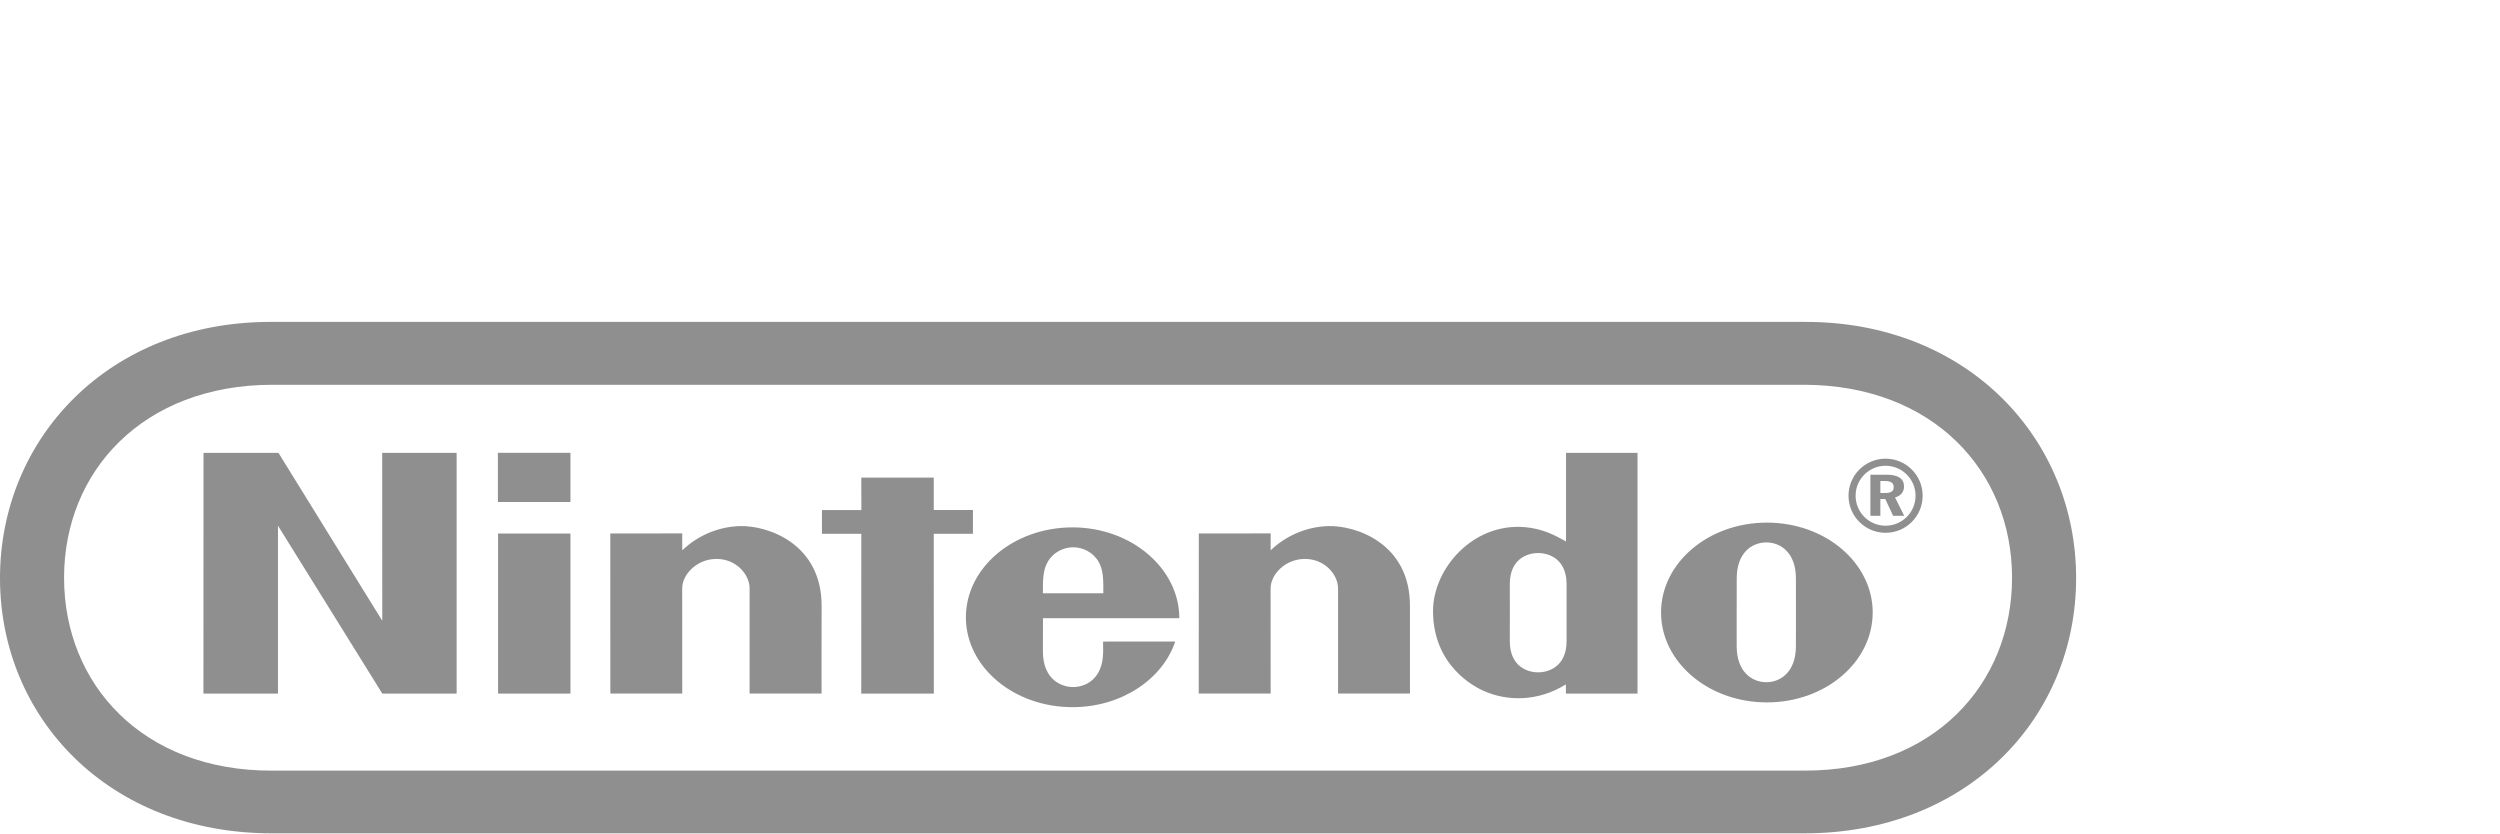
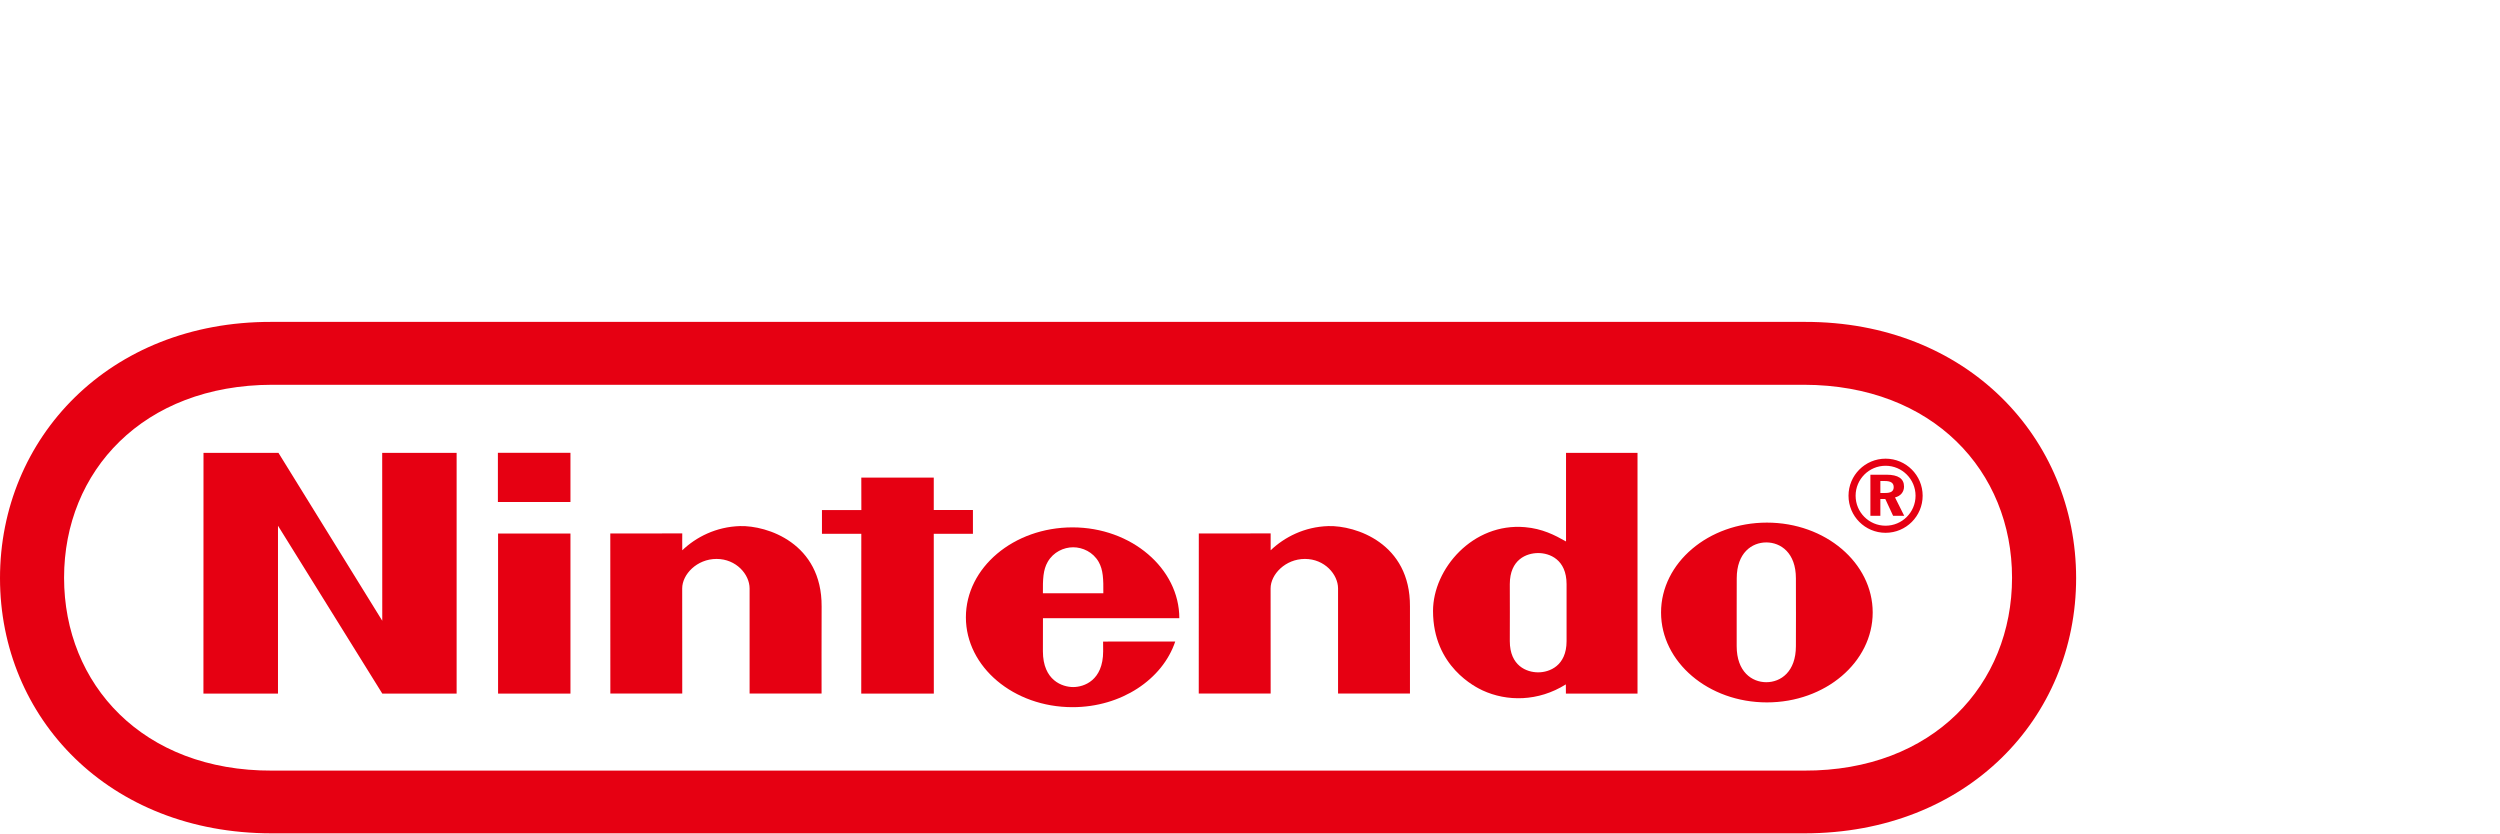
- <svg xmlns="http://www.w3.org/2000/svg" width="100%" height="100%" viewBox="0 0 180 60" version="1.1" xml:space="preserve" style="fill-rule:evenodd;clip-rule:evenodd;stroke-linejoin:round;stroke-miterlimit:1.414;">
-   <rect id="nintendo" x="0" y="0" width="180" height="60" style="fill:none;" />
-   <clipPath id="_clip1">
-     <rect x="0" y="0" width="180" height="60" />
+ <svg xmlns="http://www.w3.org/2000/svg" clip-rule="evenodd" fill-rule="evenodd" stroke-linejoin="round" stroke-miterlimit="2" viewBox="0 0 180 60">
+   <clipPath id="a">
+     <path clip-rule="evenodd" d="m0 0h180v60h-180z" />
  </clipPath>
-   <g clip-path="url(#_clip1)">
-     <g>
-       <path d="M14.651,32.606l5.398,0l7.474,12.089l-0.005,-12.089l5.359,0l0,17.335l-5.35,0l-7.512,-12.089l0,12.089l-5.368,0l0.005,-17.335m47.364,1.782l5.215,0l0,2.331l2.82,0l0,1.717l-2.82,0l0.004,11.505l-5.225,0l0.004,-11.505l-2.833,0l0,-1.713l2.837,0l-0.004,-2.336m-26.153,4.027l5.212,0l0,11.526l-5.212,0l0,-11.526m-0.013,-5.812l5.225,0l0,3.542l-5.225,0l0,-3.542Zm93.462,11.483l-0.005,2.439c0,1.838 -1.086,2.595 -2.132,2.595c-1.042,0 -2.132,-0.757 -2.132,-2.595l0,-2.483l0.004,-2.405c0,-1.83 1.09,-2.582 2.128,-2.582c1.042,0 2.132,0.753 2.132,2.582c0,0.696 0,1.99 0.004,2.452l0,-0.004l0,0.001Zm-2.093,-6.457c-4.208,0 -7.621,2.898 -7.621,6.47c0,3.577 3.413,6.475 7.621,6.475c4.209,0 7.617,-2.898 7.617,-6.475c0,-3.573 -3.407,-6.47 -7.617,-6.47Zm-14.463,-5.022l5.147,0l0,17.335l-5.156,0l-0.004,-0.666c-1.994,1.25 -4.243,1.246 -5.999,0.433c-0.467,-0.221 -3.564,-1.704 -3.564,-5.718c0,-3.041 2.872,-6.367 6.626,-6.034c1.237,0.108 2.119,0.558 2.95,1.029l0,-6.38l0,0.001Zm0.039,11.513l0,-2.059c0,-1.786 -1.233,-2.24 -2.041,-2.24c-0.83,0 -2.046,0.454 -2.046,2.24l0.004,2.05l-0.004,2.054c0,1.778 1.215,2.245 2.041,2.245c0.813,0 2.046,-0.467 2.046,-2.245l0,-2.046l0,0.001Zm-59.514,-6.241c1.946,-0.052 5.904,1.224 5.878,5.787c-0.009,0.813 -0.004,6.271 -0.004,6.271l-5.182,0l0,-7.569c0,-1.003 -0.96,-2.124 -2.379,-2.124c-1.423,0 -2.474,1.12 -2.474,2.124l0.004,7.569l-5.177,0l-0.004,-11.526l5.182,-0.004c0,0 -0.009,0.93 0,1.215c0.995,-0.952 2.435,-1.691 4.156,-1.743m42.364,0c1.951,-0.052 5.904,1.224 5.874,5.787c-0.004,0.813 0,6.271 0,6.271l-5.177,0l0,-7.569c0,-1.003 -0.965,-2.124 -2.383,-2.124c-1.419,0 -2.474,1.12 -2.474,2.124l0.004,7.569l-5.177,0l0.004,-11.526l5.173,-0.004l0,1.215c0.999,-0.952 2.435,-1.691 4.156,-1.743" style="fill:#8f8f8f;fill-rule:nonzero;" />
-       <path d="M75.089,42.717c-0.009,-1.012 0.013,-1.687 0.346,-2.262c0.407,-0.709 1.155,-1.051 1.834,-1.051l-0.004,0c0.683,0 1.432,0.342 1.838,1.051c0.329,0.575 0.346,1.25 0.337,2.262l-4.351,0Zm4.334,3.477l0.004,0.696c0,2.111 -1.388,2.578 -2.158,2.578c-0.77,0 -2.18,-0.467 -2.18,-2.578l0.004,-2.379c0,0 9.818,0.004 9.818,0c0,-3.577 -3.451,-6.54 -7.69,-6.54c-4.239,0 -7.677,2.898 -7.677,6.475c0,3.573 3.438,6.47 7.677,6.47c3.516,0 6.488,-2.007 7.396,-4.727l-5.194,0.004l0,0.001Zm56.404,-12.015c0.843,0 1.263,0.285 1.263,0.852c0,0.389 -0.242,0.683 -0.649,0.783l0.662,1.323l-0.8,0l-0.562,-1.211l-0.355,0l0,1.211l-0.718,0l0,-2.958l1.159,0Zm-0.065,-1.155c-1.475,0 -2.669,1.198 -2.669,2.669c0,1.475 1.194,2.669 2.669,2.669c1.475,0 2.669,-1.194 2.669,-2.669c0,-1.471 -1.194,-2.669 -2.669,-2.669Zm2.158,2.669c0,1.194 -0.969,2.158 -2.158,2.158c-1.194,0 -2.158,-0.965 -2.158,-2.158c0,-1.189 0.965,-2.158 2.158,-2.158c1.189,0 2.158,0.969 2.158,2.158Zm-2.535,-0.199l0.355,0c0.411,0 0.606,-0.125 0.606,-0.42c0,-0.307 -0.212,-0.441 -0.644,-0.441l-0.316,0l0,0.861l-0.001,0Zm-115.835,24.506c-11.717,-0.004 -19.55,-8.309 -19.55,-18.377c0,-10.073 7.85,-18.473 19.532,-18.447l110.412,0c11.686,-0.026 19.537,8.373 19.537,18.447c0,10.069 -7.833,18.373 -19.55,18.377l-110.382,0l0.001,0Zm0.039,-32.296c-9.282,0.017 -14.976,6.22 -14.976,13.892c0,7.668 5.66,13.923 14.976,13.888l110.304,0c9.316,0.035 14.974,-6.22 14.974,-13.888c0,-7.673 -5.692,-13.875 -14.974,-13.892l-110.304,0l0,0Z" style="fill:#8f8f8f;fill-rule:nonzero;" />
-     </g>
+   <path d="m0 0h180v60h-180z" fill="none" />
+   <g clip-path="url(#a)" fill="#e60012" fill-rule="nonzero">
+     <path d="m14.651 32.606h5.398l7.474 12.089-.005-12.089h5.359v17.335h-5.35l-7.512-12.089v12.089h-5.368l.005-17.335m47.364 1.782h5.215v2.331h2.82v1.717h-2.82l.004 11.505h-5.225l.004-11.505h-2.833v-1.713h2.837l-.004-2.336m-26.153 4.027h5.212v11.526h-5.212zm-.013-5.812h5.225v3.542h-5.225zm93.462 11.483-.005 2.439c0 1.838-1.086 2.595-2.132 2.595-1.042 0-2.132-.757-2.132-2.595v-2.483l.004-2.405c0-1.83 1.09-2.582 2.128-2.582 1.042 0 2.132.753 2.132 2.582 0 .696 0 1.99.004 2.452v-.004.001zm-2.093-6.457c-4.208 0-7.621 2.898-7.621 6.47 0 3.577 3.413 6.475 7.621 6.475 4.209 0 7.617-2.898 7.617-6.475 0-3.573-3.407-6.47-7.617-6.47zm-14.463-5.022h5.147v17.335h-5.156l-.004-.666c-1.994 1.25-4.243 1.246-5.999.433-.467-.221-3.564-1.704-3.564-5.718 0-3.041 2.872-6.367 6.626-6.034 1.237.108 2.119.558 2.95 1.029v-6.38zm.039 11.513v-2.059c0-1.786-1.233-2.24-2.041-2.24-.83 0-2.046.454-2.046 2.24l.004 2.05-.004 2.054c0 1.778 1.215 2.245 2.041 2.245.813 0 2.046-.467 2.046-2.245v-2.046zm-59.514-6.241c1.946-.052 5.904 1.224 5.878 5.787-.009.813-.004 6.271-.004 6.271h-5.182v-7.569c0-1.003-.96-2.124-2.379-2.124-1.423 0-2.474 1.12-2.474 2.124l.004 7.569h-5.177l-.004-11.526 5.182-.004s-.009.93 0 1.215c.995-.952 2.435-1.691 4.156-1.743m42.364 0c1.951-.052 5.904 1.224 5.874 5.787-.004.813 0 6.271 0 6.271h-5.177v-7.569c0-1.003-.965-2.124-2.383-2.124-1.419 0-2.474 1.12-2.474 2.124l.004 7.569h-5.177l.004-11.526 5.173-.004v1.215c.999-.952 2.435-1.691 4.156-1.743" />
+     <path d="m75.089 42.717c-.009-1.012.013-1.687.346-2.262.407-.709 1.155-1.051 1.834-1.051h-.004c.683 0 1.432.342 1.838 1.051.329.575.346 1.25.337 2.262zm4.334 3.477.004.696c0 2.111-1.388 2.578-2.158 2.578s-2.18-.467-2.18-2.578l.004-2.379s9.818.004 9.818 0c0-3.577-3.451-6.54-7.69-6.54s-7.677 2.898-7.677 6.475c0 3.573 3.438 6.47 7.677 6.47 3.516 0 6.488-2.007 7.396-4.727l-5.194.004zm56.404-12.015c.843 0 1.263.285 1.263.852 0 .389-.242.683-.649.783l.662 1.323h-.8l-.562-1.211h-.355v1.211h-.718v-2.958zm-.065-1.155c-1.475 0-2.669 1.198-2.669 2.669 0 1.475 1.194 2.669 2.669 2.669s2.669-1.194 2.669-2.669c0-1.471-1.194-2.669-2.669-2.669zm2.158 2.669c0 1.194-.969 2.158-2.158 2.158-1.194 0-2.158-.965-2.158-2.158 0-1.189.965-2.158 2.158-2.158 1.189 0 2.158.969 2.158 2.158zm-2.535-.199h.355c.411 0 .606-.125.606-.42 0-.307-.212-.441-.644-.441h-.316v.861zm-115.835 24.506c-11.717-.004-19.55-8.309-19.55-18.377 0-10.073 7.85-18.473 19.532-18.447h110.412c11.686-.026 19.537 8.373 19.537 18.447 0 10.069-7.833 18.373-19.55 18.377h-110.382zm.039-32.296c-9.282.017-14.976 6.22-14.976 13.892 0 7.668 5.66 13.923 14.976 13.888h110.304c9.316.035 14.974-6.22 14.974-13.888 0-7.673-5.692-13.875-14.974-13.892z" />
  </g>
</svg>
